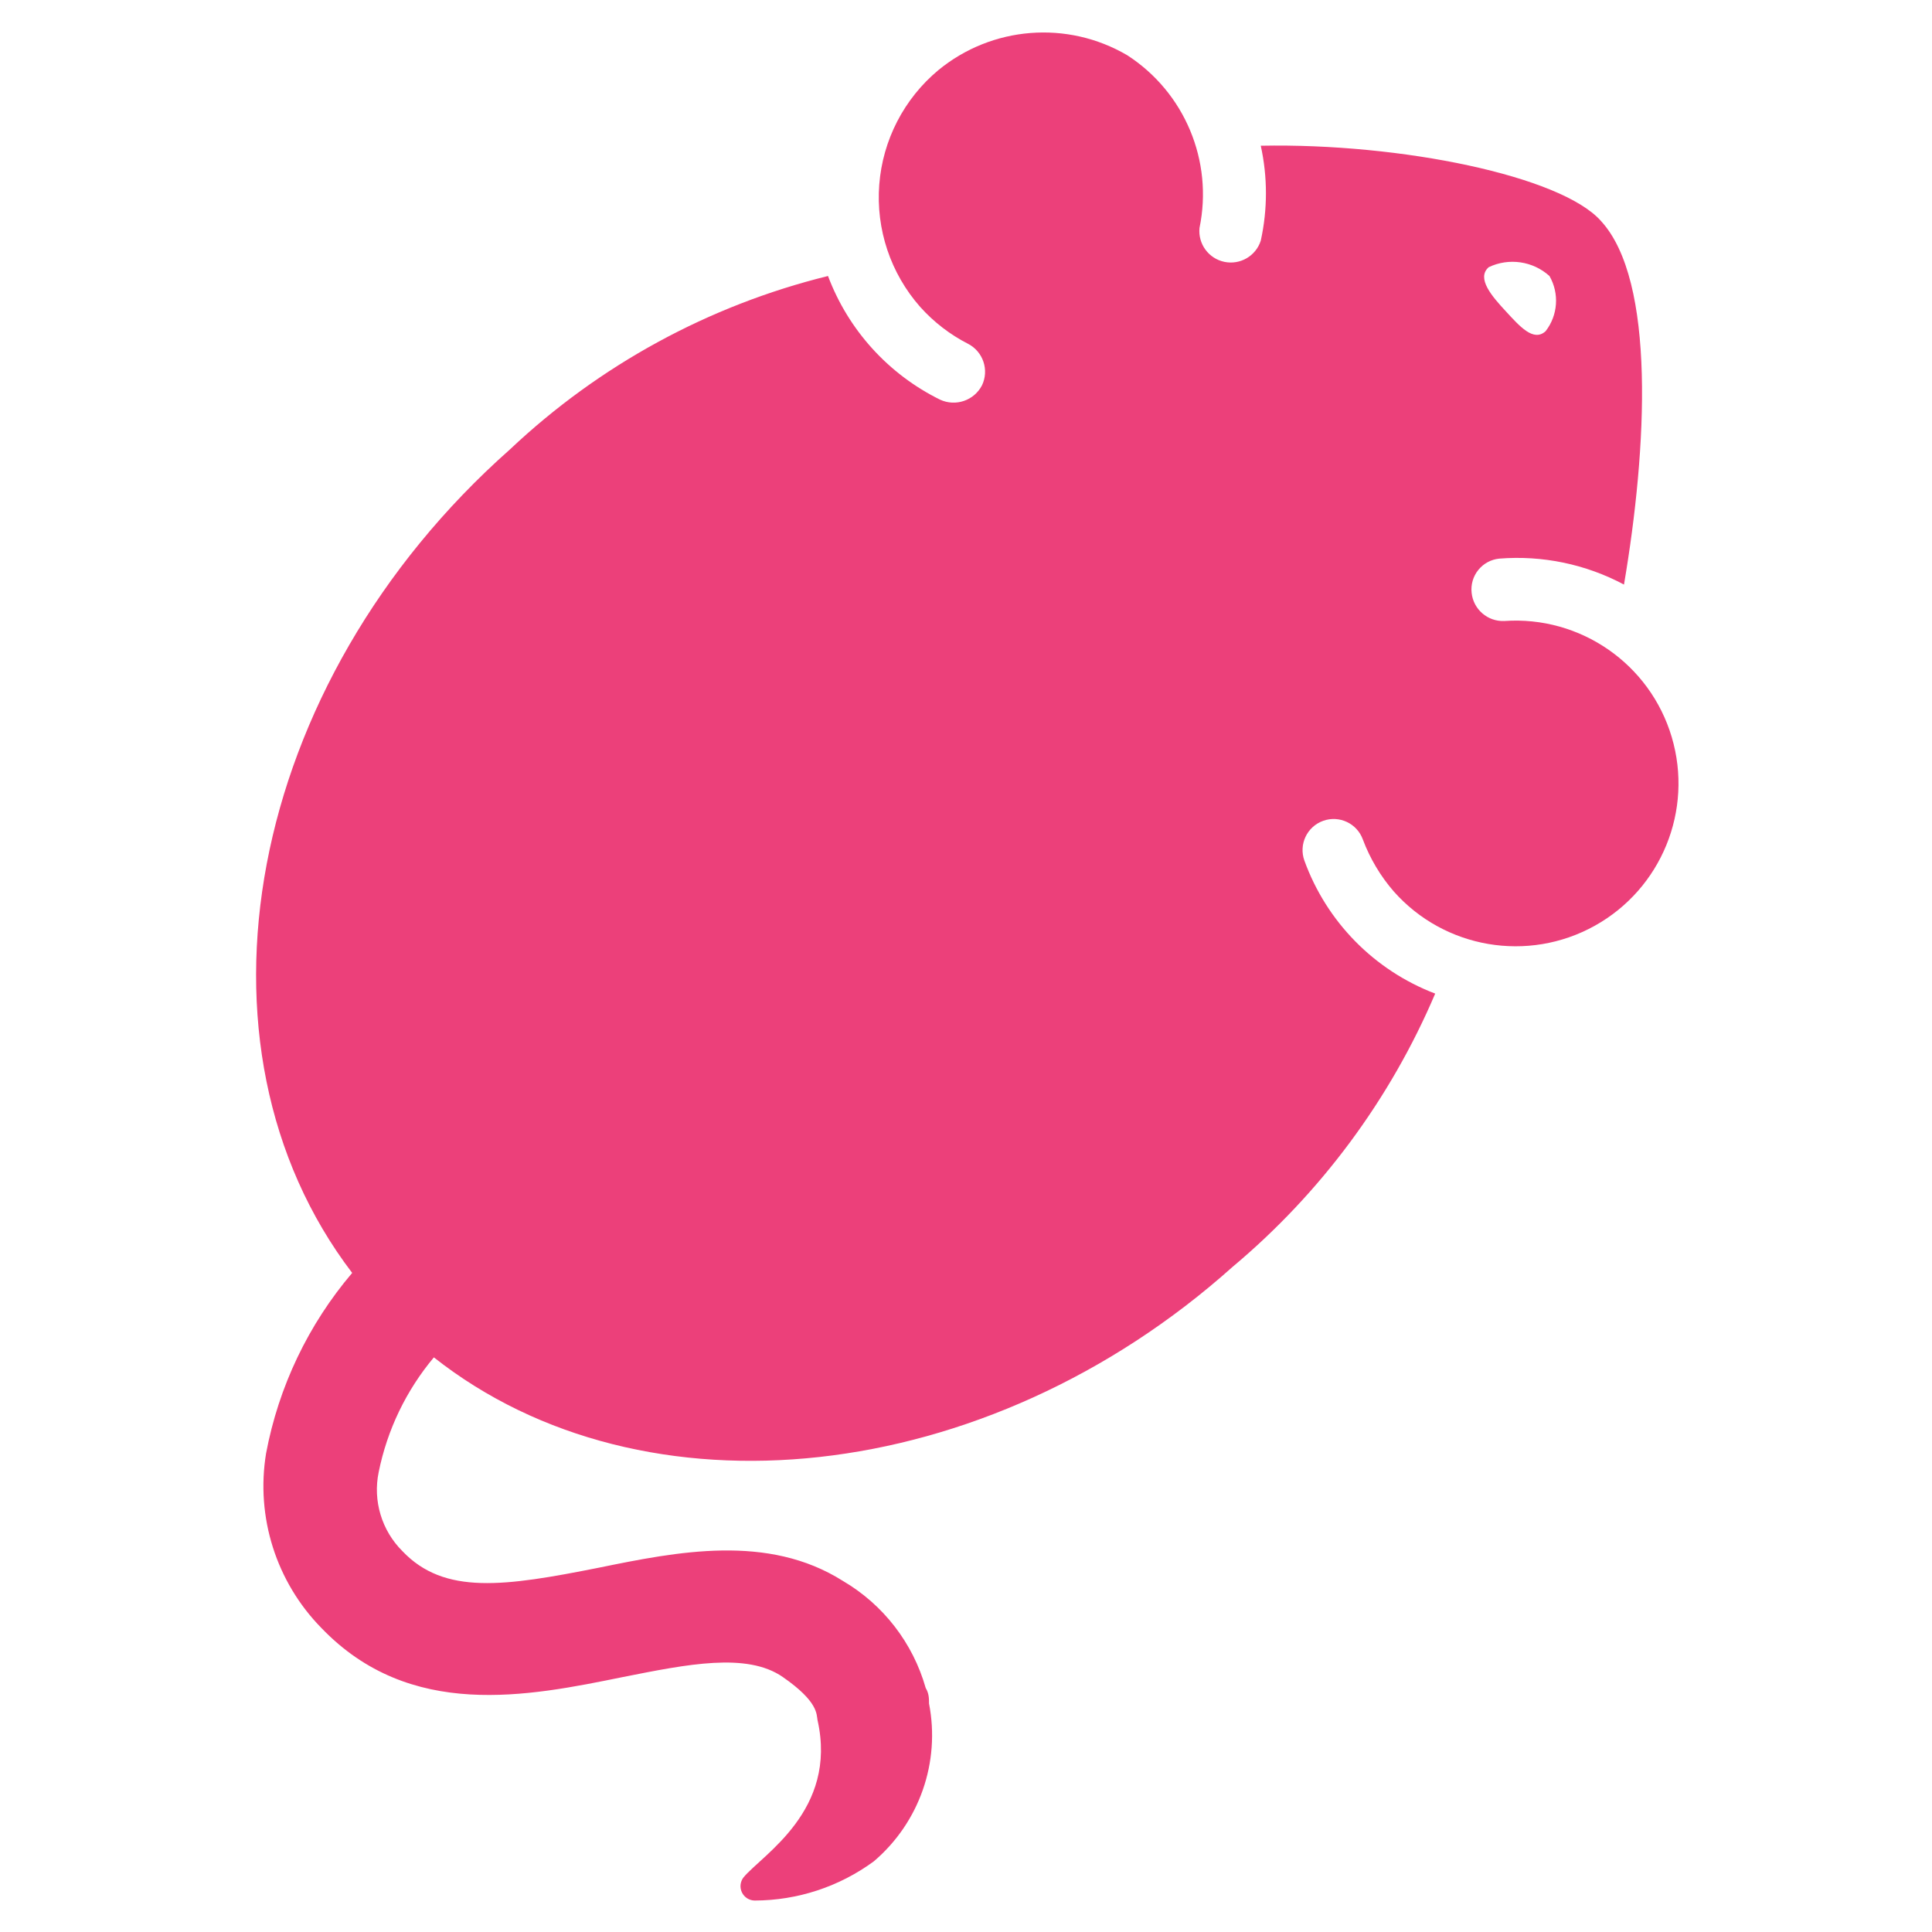
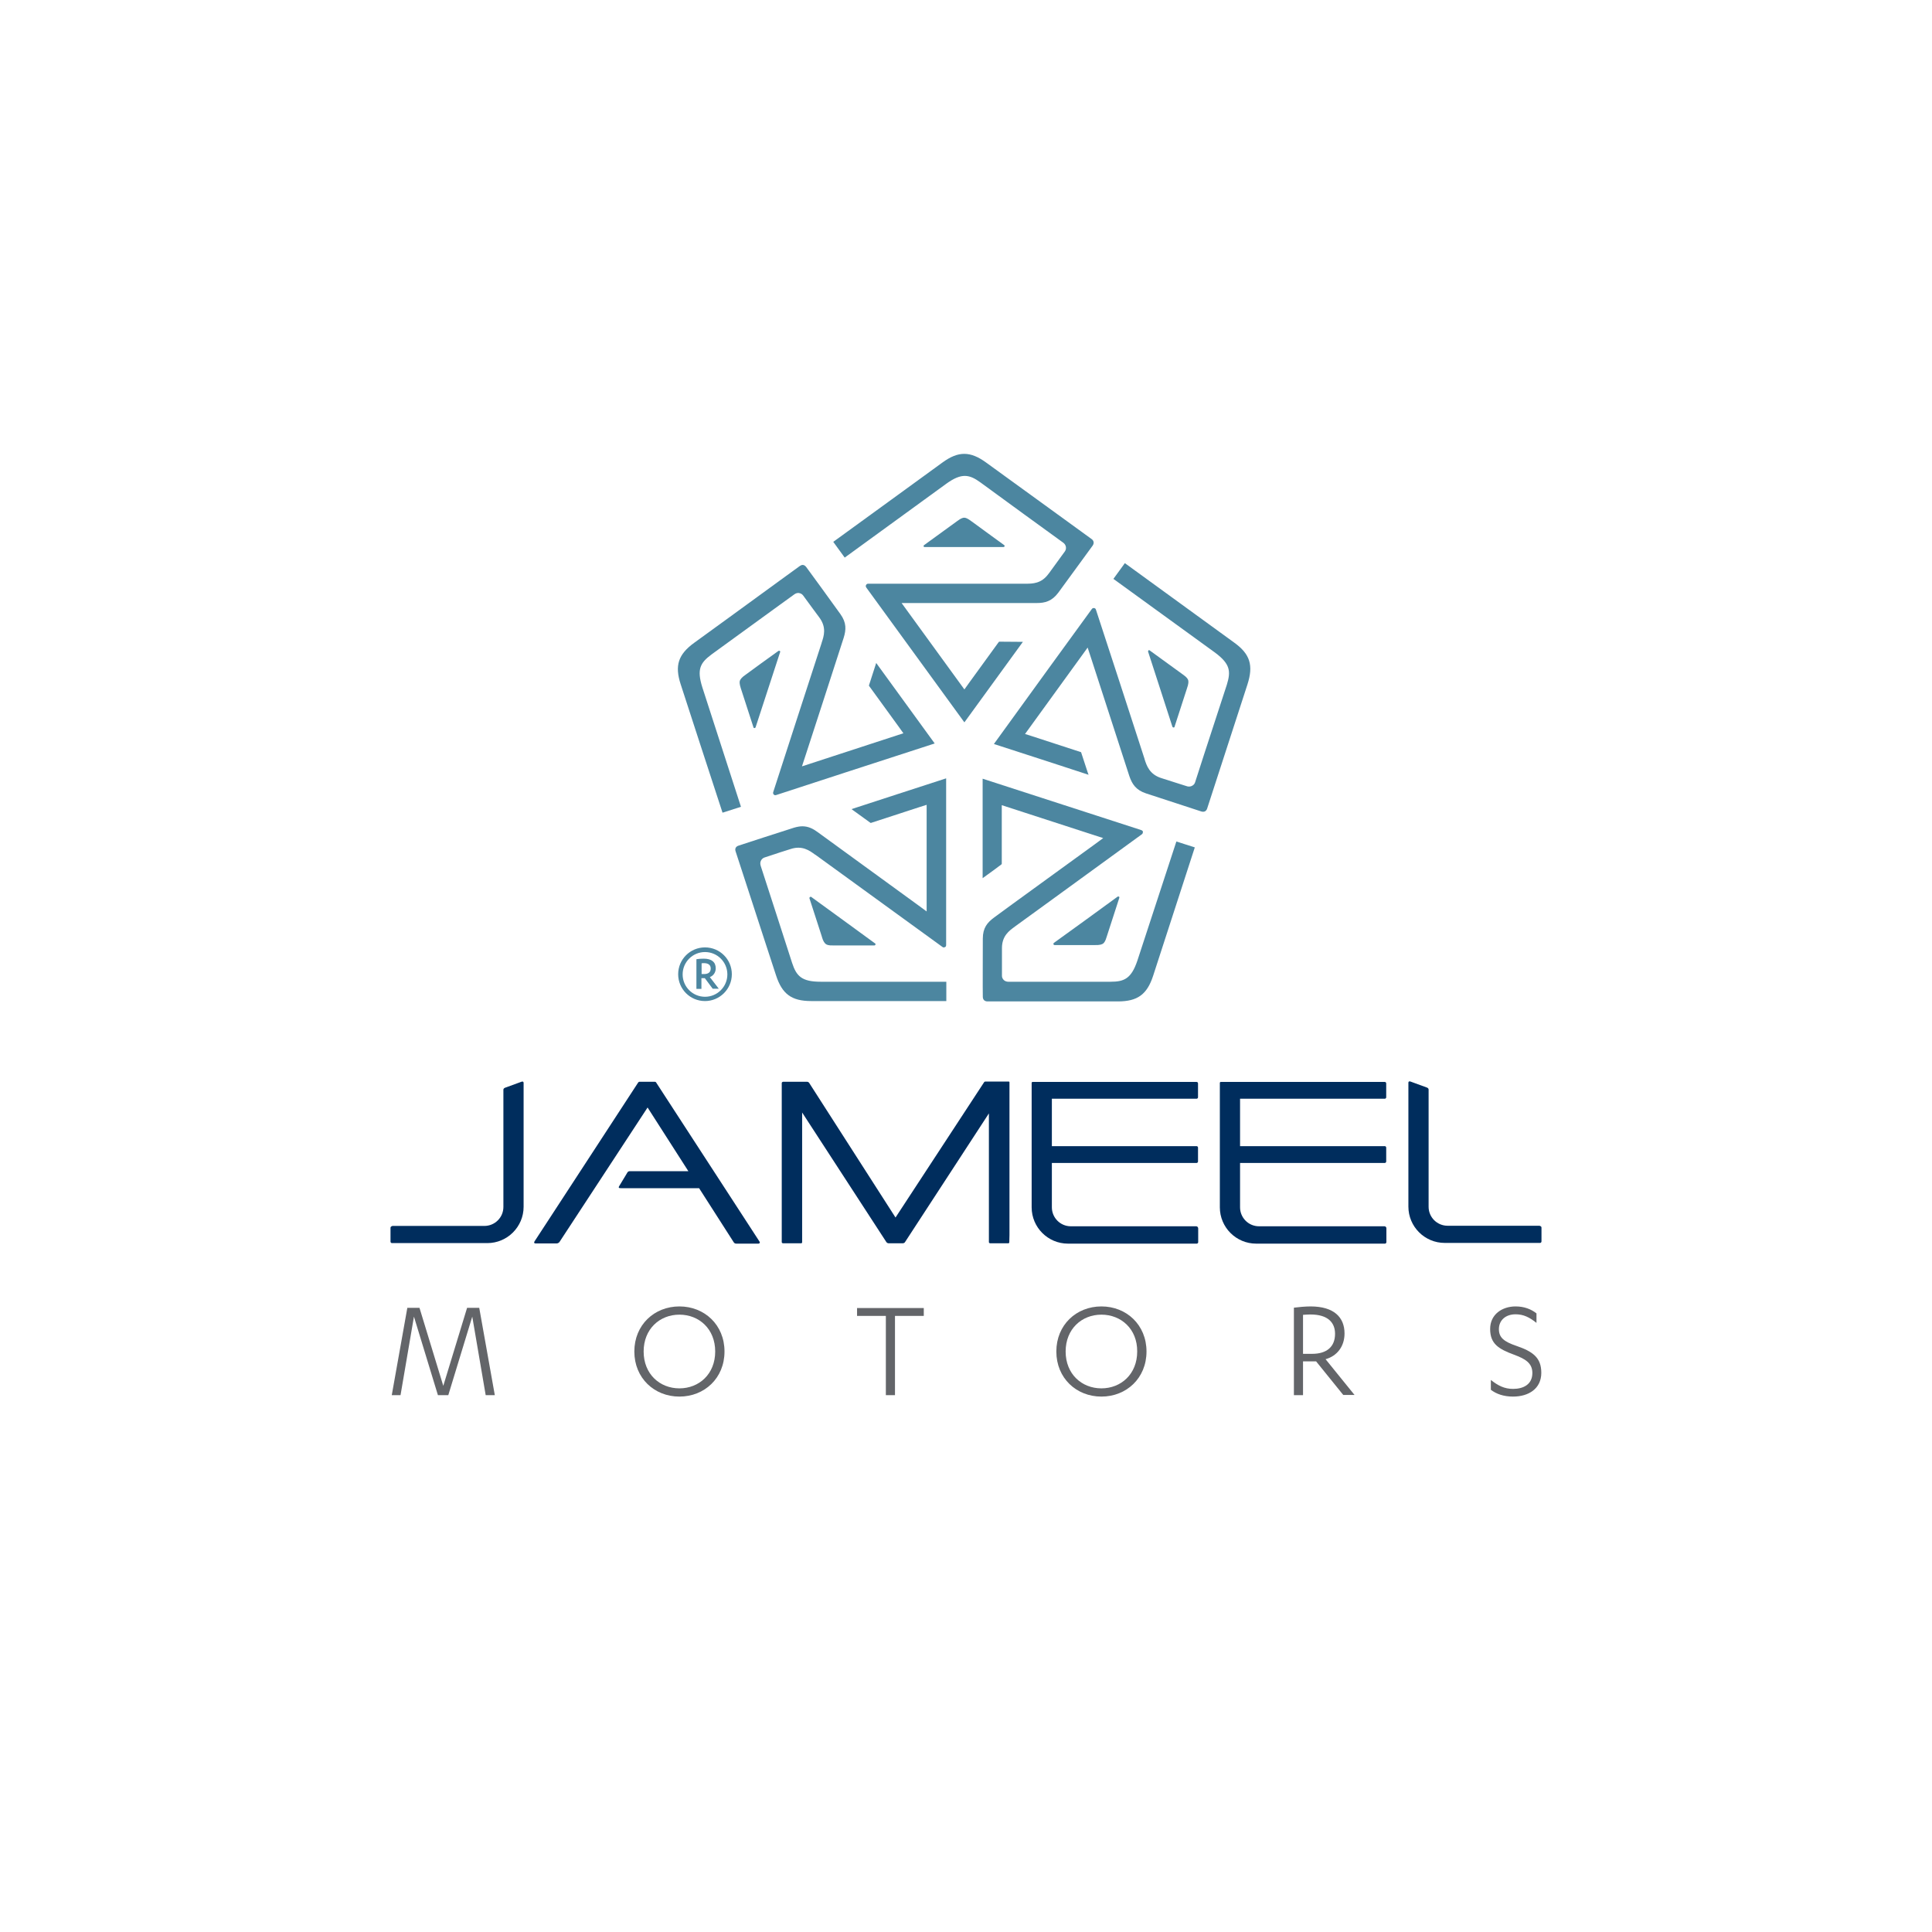
- <svg xmlns="http://www.w3.org/2000/svg" width="35" height="35" viewBox="0 0 35 35">
-   <defs>
-     <style>.a{fill:none;}.b{fill:#EC407A;}</style>
-   </defs>
-   <rect class="a" width="35" height="35" />
-   <path class="b" d="M17,1.27a3,3,0,0,0-.33,4.29,3,3,0,0,0,.87.67.57.57,0,0,1,.25.75.58.58,0,0,1-.76.26A4.11,4.11,0,0,1,15,5,12.89,12.89,0,0,0,9.24,8.14c-4.8,4.25-6,10.8-2.86,14.92a7.06,7.06,0,0,0-1.56,3.27,3.67,3.67,0,0,0,1,3.16c1.61,1.68,3.75,1.24,5.47.89,1.16-.23,2.24-.45,2.89,0s.61.68.63.78c.37,1.64-1,2.44-1.34,2.85a.26.26,0,0,0,.2.42,3.66,3.66,0,0,0,2.16-.71,3,3,0,0,0,1-2.86c0-.09,0-.18-.06-.28a3.29,3.29,0,0,0-1.5-1.94c-1.36-.86-3-.53-4.42-.24-1.71.34-2.8.5-3.56-.3a1.57,1.57,0,0,1-.43-1.43,4.68,4.68,0,0,1,1-2.08c3.8,3,10,2.36,14.47-1.64A13.21,13.21,0,0,0,26,18a4.06,4.06,0,0,1-2.37-2.41.56.56,0,0,1,1.06-.38,3.09,3.09,0,0,0,.56.94,2.95,2.95,0,1,0,2-4.9.57.57,0,0,1-.59-.51.56.56,0,0,1,.5-.62,4.11,4.11,0,0,1,2.26.47C29.84,8.12,30,5.08,29,4c-.72-.81-3.61-1.41-6.16-1.36a4,4,0,0,1,0,1.72.57.57,0,0,1-1.11-.23A3,3,0,0,0,20.42,1,3,3,0,0,0,17,1.27ZM28.07,5A.9.9,0,0,1,28,6c-.22.2-.47-.09-.72-.36s-.54-.6-.31-.8A1,1,0,0,1,28.07,5Z" />
+ <svg xmlns="http://www.w3.org/2000/svg" version="1.1" id="Layer_1" x="0px" y="0px" viewBox="0 0 1080 1080" style="enable-background:new 0 0 1080 1080;" xml:space="preserve">
+   <style type="text/css">
+ 	.st0{fill:#4C86A0;}
+ 	.st1{fill:#002D5D;}
+ 	.st2{fill:#636569;}
+ </style>
+   <g>
+     <g>
+       <g>
+         <path class="st0" d="M489.2,527.4c-0.3-0.3-34.5-25.1-35.7-26c-0.1-0.1-0.2-0.1-0.3-0.1c-0.2,0-0.3,0.1-0.5,0.2     c-0.1,0.1-0.3,0.4-0.2,0.7c0.4,1.4,6.9,21.1,6.9,21.3l0,0.1c0.8,2.8,1.6,3.6,2.2,4.1c0.5,0.4,1.5,0.9,4.1,0.8l23,0     c0.5,0,0.5-0.2,0.6-0.3C489.6,527.7,489.3,527.4,489.2,527.4L489.2,527.4z" />
+         <path class="st0" d="M442.8,538.3c-1.3-4.3-17.1-52.7-17.6-54.4l0-0.1c-0.6-1.8,0.3-3.7,2-4.4c0.2-0.1,0.7-0.2,9.1-3l5.7-1.8     c6.4-2.1,10.5,0.8,13.7,3.2l0.1,0l10.2,7.4c19.1,13.9,58.9,42.8,60.9,44.2c0.4,0.3,0.9,0.3,1.4,0c0.3-0.1,0.6-0.4,0.6-1.2     c0-3.8,0-74.8,0-93.1c-11.6,3.8-44.5,14.4-52.9,17.2c0.6,0.4,1.3,1,2.2,1.6c3.2,2.3,7.6,5.5,8.3,6c0.1,0.1,0.3,0.2,0.4,0.1     c0.9-0.3,26.7-8.7,27-8.8l4.1-1.3l0,59.6l-4.9-3.6c-0.5-0.4-52.3-38-56.1-40.8c-2.6-1.9-5.2-3.2-8.5-3.2c-1.4,0-3,0.3-4.7,0.8     c-7.8,2.5-27.7,8.9-30.9,10c-1.6,0.5-2.2,1.7-1.7,3.2c0.3,0.9,2.8,8.6,6.1,18.7c6.5,19.9,15.3,47.1,16.5,50.6     c3.4,10.5,8.7,14.4,19.7,14.4c0,0,0,0,0,0c2.9,0,66.9,0,75.5,0v-10.8l-70.2,0C448.1,548.8,445.2,545.6,442.8,538.3z" />
+         <path class="st0" d="M431.1,482C431.1,481.9,431.1,481.9,431.1,482L431.1,482C431.1,481.9,431.1,481.9,431.1,482z" />
+         <path class="st0" d="M516.8,305.8L516.8,305.8c0,0,42.7,0,44.2,0c0.2,0,0.5-0.2,0.6-0.5c0-0.1,0-0.4-0.3-0.6     c-0.9-0.7-12.3-8.9-18.1-13.2c-2.4-1.8-3.4-2.1-4.2-2.1c-0.6,0-1.7,0.2-3.8,1.8l-18.6,13.5c-0.4,0.3-0.3,0.5-0.3,0.6     C516.3,305.8,516.8,305.8,516.8,305.8z" />
+         <path class="st0" d="M558.7,358.7c-0.2,0-0.3,0.1-0.4,0.2c-0.5,0.7-16,22.1-16.7,23l-2.5,3.5L504,337.1l6.1,0     c0.6,0,64.6,0,69.4,0c4.7,0,8.5-1,12.1-5.8c4.8-6.5,17.2-23.6,19.2-26.3c0.9-1.3,0.7-2.7-0.5-3.6c-2.8-2.1-54.5-39.5-59-42.8     c-8.9-6.5-15.6-6.5-24.4-0.1c-2.4,1.7-54.1,39.4-61.1,44.4l6.4,8.8l56.8-41.3c8.6-6.2,12.9-5.2,19.1-0.7c4,3,45.7,33.3,46.3,33.7     c1.5,1.1,2,3.2,0.9,4.8c-0.2,0.2-1.4,2-8.8,12.1l-0.4,0.5c-4,5.5-8.9,5.5-12.9,5.5H573c-5.5,0-84.8,0-87.8,0     c-0.4,0-0.9,0.3-1.1,0.8c-0.1,0.3-0.3,0.7,0.2,1.4c2.2,3,44,60.5,54.8,75.3c7.2-9.9,27.5-37.8,32.7-45     C563.8,358.7,559.4,358.7,558.7,358.7z" />
+         <path class="st0" d="M590.5,308.3c0,0,0.1,0.1,0.1,0.1l0,0C590.6,308.4,590.6,308.3,590.5,308.3z" />
+         <path class="st0" d="M435.8,363.8c0,0-0.1,0-0.3,0c-0.1,0-0.3,0-0.4,0.1c-1.2,0.8-18,13-18.2,13.2c-2.5,1.7-3,2.7-3.3,3.4     c-0.2,0.6-0.3,1.7,0.5,4.2l7.1,21.9c0.1,0.4,0.4,0.4,0.5,0.4c0.5,0,0.7-0.4,0.7-0.5c0.2-0.5,13.2-40.6,13.7-42     C436.3,364.4,436.1,364,435.8,363.8z" />
+         <path class="st0" d="M392.6,384.2c-3.2-10.2-1.1-13.7,5.2-18.4c2.6-1.9,25.6-18.6,38-27.6c6.5-4.7,8-5.8,8.3-6     c0.7-0.5,1.6-0.8,2.4-0.7c0.9,0.1,1.8,0.5,2.4,1.3c0.2,0.2,0.8,1.1,5.5,7.5l3.7,5c4,5.5,2.5,10.2,1.2,14l0,0.1     c-1.7,5.1-26.2,80.7-27.1,83.5c-0.1,0.4,0,1,0.4,1.3c0.2,0.2,0.6,0.5,1.4,0.2c3.6-1.2,71.1-23.2,88.5-28.8     c-11.1-15.2-28-38.6-32.7-45c-1.2,3.8-3.7,11.4-4,12.4c0,0.2-0.1,0.3,0,0.4c0.5,0.7,16.5,22.7,16.7,23l2.5,3.5l-56.7,18.5     l1.9-5.8c0.2-0.6,20-61.5,21.4-66c1.4-4.5,1.7-8.4-1.8-13.3c-4.7-6.6-17.1-23.6-19.1-26.3c-0.6-0.8-1.3-1.2-2-1.2     c-0.5,0-1,0.2-1.6,0.6c-0.6,0.4-4.7,3.4-10.6,7.7c-15.7,11.5-45.1,32.8-48.4,35.2c-9,6.5-11,12.8-7.6,23.2     c0.9,2.8,20.7,63.7,23.4,71.8l10.3-3.3L392.6,384.2z" />
+         <path class="st0" d="M624.8,501.2L624.8,501.2c-0.3,0.3-34.5,25.1-35.7,25.9c-0.2,0.2-0.3,0.5-0.2,0.8c0,0.1,0.3,0.4,0.6,0.4     c1.5,0,22.2,0,22.4,0c3,0.1,4-0.4,4.7-0.8c0.5-0.4,1.3-1.2,2-3.7l7.1-21.9c0.1-0.4,0-0.5-0.1-0.6     C625.1,501,624.8,501.2,624.8,501.2z" />
+         <path class="st0" d="M635.8,537c-3.4,10.1-7.4,11.8-15,11.8c-4.4,0-55.3,0-57.2,0c-0.8,0-1.7-0.3-2.3-0.8     c-0.7-0.6-1.2-1.5-1.2-2.4l0-0.1c0-0.2,0-1.6,0-10.8l0-4.7c0-6.8,4-9.7,7.2-12l0.1-0.1c1-0.7,8.1-5.9,17.5-12.7     c20.6-15,51.8-37.7,53.5-38.9c0.3-0.2,0.5-0.8,0.5-1.3c0-0.3-0.2-0.7-1-1c-3.6-1.2-71.2-23.1-88.6-28.7c0,18.8,0,47.7,0,55.6     c3.2-2.3,9.7-7,10.5-7.7c0.1-0.1,0.2-0.2,0.2-0.4c0-0.9,0-28.4,0-28.4l0-4.3l56.7,18.4l-4.9,3.6c-0.5,0.4-52.3,37.9-56.1,40.8     c-3.8,2.8-6.3,5.8-6.3,11.8c0,8-0.1,28.9,0,32.5c0,1.6,1,2.6,2.6,2.6l6.6,0c16.9,0,61.6,0,66.2,0c0,0,0.1,0,0.1,0     c11,0,16.3-3.9,19.7-14.3c0.9-2.8,20.5-63.3,23.3-71.8l-10.3-3.3L635.8,537z" />
+         <path class="st0" d="M656.1,406.7c0.1,0,0.4-0.1,0.5-0.4l0-0.1c0.4-1.1,4.7-14.4,6.9-21.3c1-2.8,0.9-3.9,0.7-4.7     c-0.2-0.6-0.7-1.6-2.9-3.1l-18.6-13.5c-0.4-0.3-0.5-0.1-0.6-0.1c-0.4,0.3-0.3,0.8-0.3,0.8c0.2,0.7,13.2,40.6,13.6,42     C655.5,406.5,655.8,406.7,656.1,406.7z" />
+         <path class="st0" d="M689.9,359.2c-2.3-1.7-54.1-39.3-61.1-44.4l-6.4,8.8l56.8,41.2c8.6,6.4,8.9,10.5,6.6,18     c-0.9,2.7-7.8,23.8-12.8,39.2c-3.8,11.8-4.7,14.5-4.9,15.2c-0.2,0.8-0.8,1.6-1.6,2c-0.8,0.5-1.8,0.6-2.7,0.4     c-0.2,0-0.5-0.2-7.6-2.4c-2.5-0.8-5.2-1.7-7.2-2.3c-6.4-2.1-8-6.8-9.2-10.6l0-0.1c-2.1-6.5-26.2-80.7-27.2-83.5     c-0.1-0.4-0.6-0.8-1.1-0.8c-0.3,0-0.8,0-1.2,0.6c-2.2,3-44,60.5-54.7,75.4c17.9,5.8,45.4,14.7,52.9,17.2     c-0.1-0.3-0.2-0.7-0.4-1.1c-1.3-3.9-3.4-10.4-3.7-11.3c0-0.1-0.1-0.3-0.3-0.3c-0.8-0.3-25.9-8.4-27-8.8l-4.1-1.3l35-48.3l1.9,5.8     c0.2,0.6,19.9,61.5,21.4,66c1.5,4.4,3.6,7.8,9.3,9.7c7.6,2.5,27.6,9,30.9,10.1c1.6,0.5,2.8-0.1,3.3-1.6c1-3,20.8-64.2,22.5-69.3     C700.8,371.9,698.8,365.6,689.9,359.2z" />
+       </g>
+       <g>
+         <g>
+           <path class="st0" d="M392.2,552.8h-2.9v-16.6c1-0.2,2.8-0.3,4.1-0.3c4.4,0,6.7,1.9,6.7,5.4c0,2.4-1.4,4.2-3.3,4.9l5,6.5h-3.4      l-4.4-5.9h-1.9V552.8z M392.2,544.5h1.4c2.3,0,3.7-1,3.7-3.1c0-1.9-1.3-3-3.8-3c-0.3,0-1,0-1.3,0.1V544.5z" />
+         </g>
+         <path class="st0" d="M394.1,559.6c-8.3,0-15-6.7-15-15c0-8.3,6.7-15,15-15c8.3,0,15,6.7,15,15     C409.1,552.9,402.3,559.6,394.1,559.6z M394.1,532.2c-6.9,0-12.5,5.6-12.5,12.5c0,6.9,5.6,12.5,12.5,12.5     c6.9,0,12.5-5.6,12.5-12.5C406.6,537.8,401,532.2,394.1,532.2z" />
+       </g>
+       <g>
+         <path class="st1" d="M218.3,686.4v7.6c0,0.9,0.8,0.9,0.8,0.9h52.6h0.7c11.2,0,20.3-9.1,20.3-20.3l0-69c0,0,0.2-1.4-1.2-0.9     l-9.3,3.4c0,0-0.8,0.3-0.8,1.1v65.5c0,5.9-4.8,10.6-10.6,10.6h-51.5C219.3,685.5,218.3,685.4,218.3,686.4z" />
+         <path class="st1" d="M564.3,690.5v-85.5c0,0,0-0.4-0.4-0.4l-13.1,0c0,0-0.5,0-0.7,0.4l-49.5,75.6l-48.3-75.3c0,0-0.4-0.6-1.2-0.6     l-13.2,0c0,0-0.9,0-0.9,0.8v85v3.8c0,0.7,0.7,0.7,0.7,0.7h10.2c0.5,0,0.5-0.6,0.5-0.6v-3.8v-68.7l47,72.3c0,0,0.4,0.8,1.4,0.8     h7.9c0,0,0.9,0,1.3-0.8l46.8-71.8v68.2v1.1v2.6c0,0.7,0.7,0.7,0.7,0.7h10.2c0.5,0,0.5-0.6,0.5-0.6L564.3,690.5L564.3,690.5z" />
+         <path class="st1" d="M424.6,694.1l-57.7-88.8l-0.1-0.2c0,0-0.3-0.4-0.8-0.4h-8.5c0,0-0.5,0-0.8,0.5l-57.8,88.6c0,0-1,1.3,0.6,1.3     h11.5c1.3,0,1.8-0.9,1.8-0.9l49.2-75.1l22.8,35.6h-32.8c-0.8,0-1.2,0.5-1.5,1.1l-4.4,7.3c-0.7,1.2,0.5,1.1,1.1,1.1h43.6     l19.4,30.3c0,0,0.4,0.7,1.3,0.7H424C425.2,695,424.6,694.1,424.6,694.1z" />
+         <path class="st1" d="M773.9,685.5h-70.1c-5.9,0-10.6-4.8-10.6-10.6v-24.8h80.9c0,0,0.8,0,0.8-0.9v-7.6c0-1-1-0.9-1-0.9h-80.7     v-26.5h80.9c0,0,0.8,0,0.8-0.9v-7.6c0-1-1-0.9-1-0.9h-91.4l0,0c-0.7,0-0.6,0.7-0.6,0.7l0,69.4c0,11.2,9.1,20.3,20.3,20.3h72     c0,0,0.8,0,0.8-0.9v-7.6C775,685.5,773.9,685.5,773.9,685.5z" />
+         <path class="st1" d="M668.7,685.5h-70.1c-5.9,0-10.6-4.8-10.6-10.6v-24.8h80.9c0,0,0.8,0,0.8-0.9v-7.6c0-1-1-0.9-1-0.9H588v-26.5     h80.9c0,0,0.8,0,0.8-0.9v-7.6c0-1-1-0.9-1-0.9h-91.4l0,0c-0.7,0-0.6,0.7-0.6,0.7l0,69.4c0,11.2,9.1,20.3,20.3,20.3h72     c0,0,0.8,0,0.8-0.9v-7.6C669.7,685.5,668.7,685.5,668.7,685.5z" />
+       </g>
+     </g>
+     <path class="st1" d="M861.7,686.3v7.6c0,0.9-0.8,0.9-0.8,0.9h-52.6h-0.7c-11.2,0-20.3-9.1-20.3-20.3l0-69c0,0-0.2-1.4,1.2-0.9   l9.3,3.4c0,0,0.8,0.3,0.8,1.1v65.5c0,5.9,4.8,10.6,10.6,10.6h51.5C860.7,685.4,861.7,685.3,861.7,686.3z" />
+   </g>
+   <g>
+     <path class="st2" d="M244.8,779.9L231.4,736l-7.5,43.9H219l8.7-48.8h6.8l13.3,43.6l13.3-43.6h6.8l8.7,48.8h-5.1l-7.5-43.9   l-13.4,43.9H244.8z" />
+     <path class="st2" d="M379.8,730.3c14,0,25.2,10.3,25.2,25.2c0,14.9-11.2,25.2-25.2,25.2s-25.2-10.3-25.2-25.2   C354.6,740.6,365.8,730.3,379.8,730.3z M379.8,734.9c-11,0-20,8-20,20.6c0,12.6,9,20.6,20,20.6s20-8,20-20.6   C399.8,742.9,390.8,734.9,379.8,734.9z" />
+     <path class="st2" d="M500.3,779.9h-5.1v-44.3h-16.1v-4.4h37.3v4.4h-16.1V779.9z" />
+     <path class="st2" d="M615.7,730.3c14,0,25.2,10.3,25.2,25.2c0,14.9-11.2,25.2-25.2,25.2s-25.2-10.3-25.2-25.2   C590.5,740.6,601.7,730.3,615.7,730.3z M615.7,734.9c-11,0-20,8-20,20.6c0,12.6,9,20.6,20,20.6s20-8,20-20.6   C635.8,742.9,626.7,734.9,615.7,734.9z" />
+     <path class="st2" d="M728.4,779.9h-5.1V731c2.2-0.3,6.4-0.7,9.3-0.7c13.1,0,19,6.1,19,15.1c0,7.2-4.1,12.6-10.6,14.4l16.2,20h-6.3   L735.7,761h-7.3V779.9z M728.4,756.8h5.1c8,0,12.8-3.8,12.8-11.2c0-6.2-3.9-10.8-13.8-10.8c-1,0-3,0.1-4.1,0.2V756.8z" />
+     <path class="st2" d="M833.4,771.4c3.9,3.1,7.5,5,12.4,5c5.8,0,10.8-2.5,10.8-8.9c0-5.8-4.4-8-10.2-10.2   c-8.7-3.2-13.4-6.1-13.4-14.4c0-8.3,6.9-12.6,14.2-12.6c4.8,0,8.7,1.5,11.7,3.9v5.3c-3.9-3.1-7.2-4.8-11.7-4.8   c-5.5,0-9.3,3.3-9.3,8.3c0,4.7,2.8,7,9.9,9.4c9,3.1,13.8,6.5,13.8,15c0,8.9-7.1,13.3-15.8,13.3c-5.3,0-9.4-1.5-12.4-3.8V771.4z" />
+   </g>
</svg>
